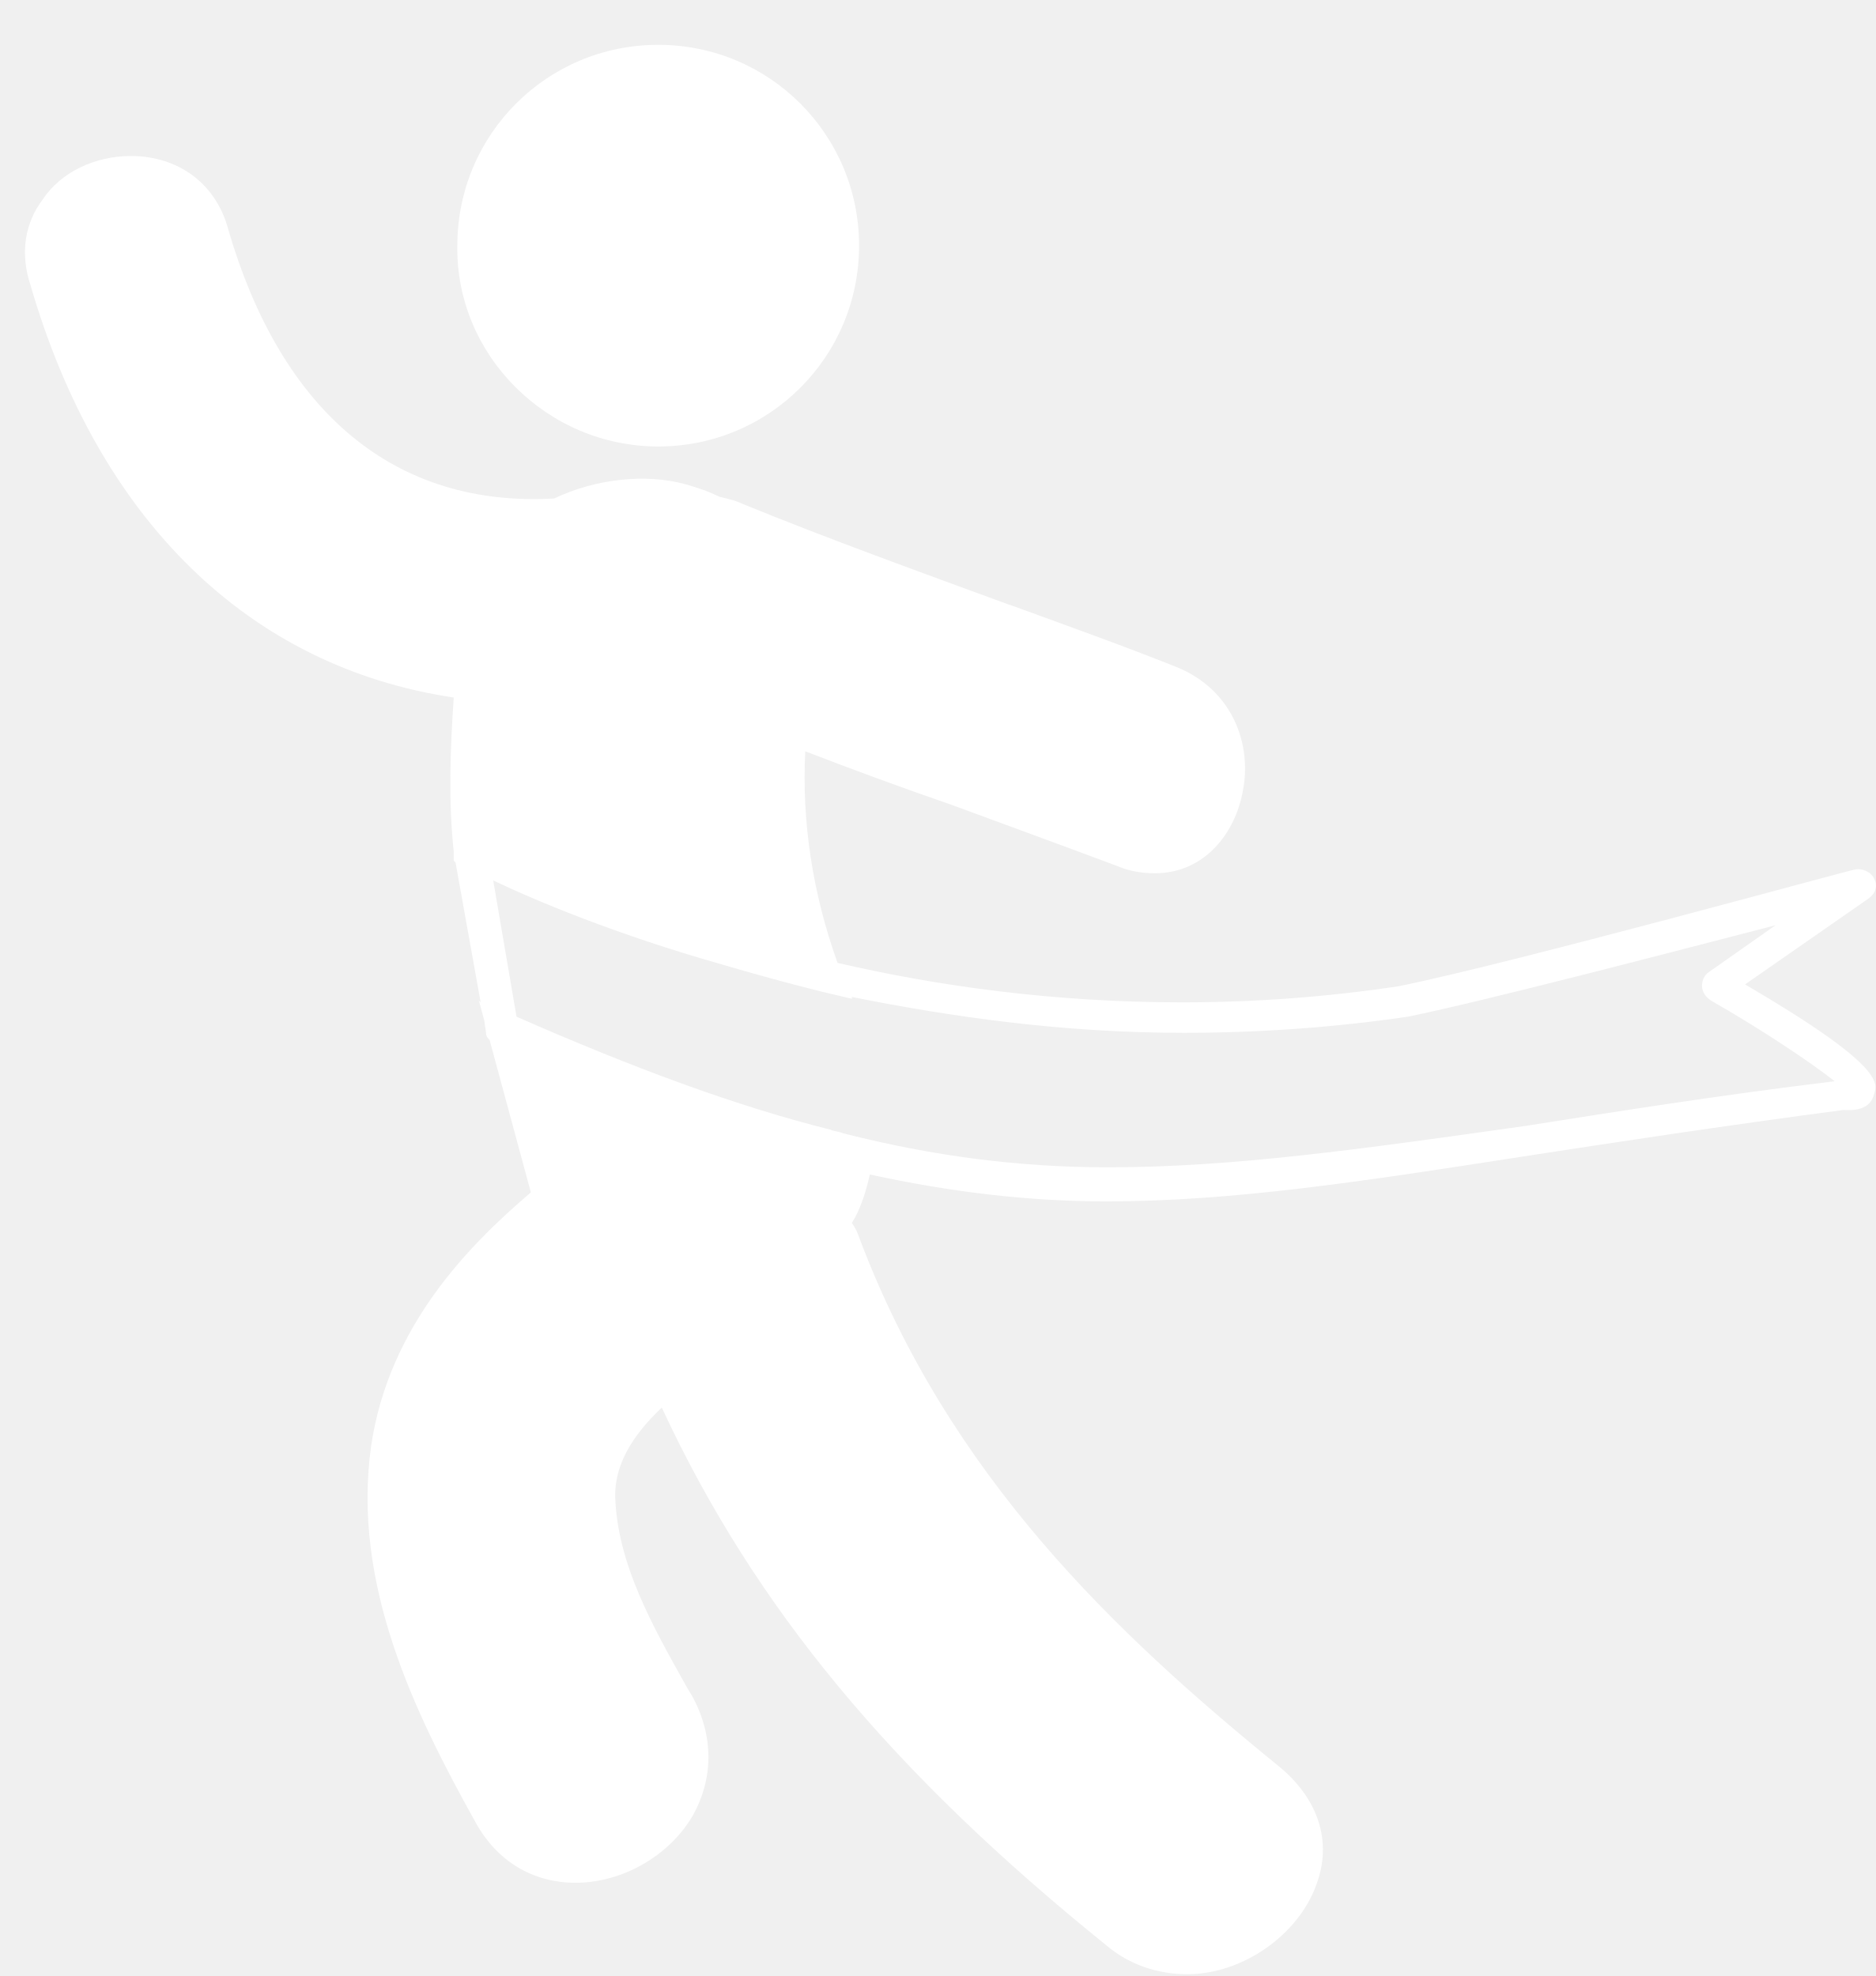
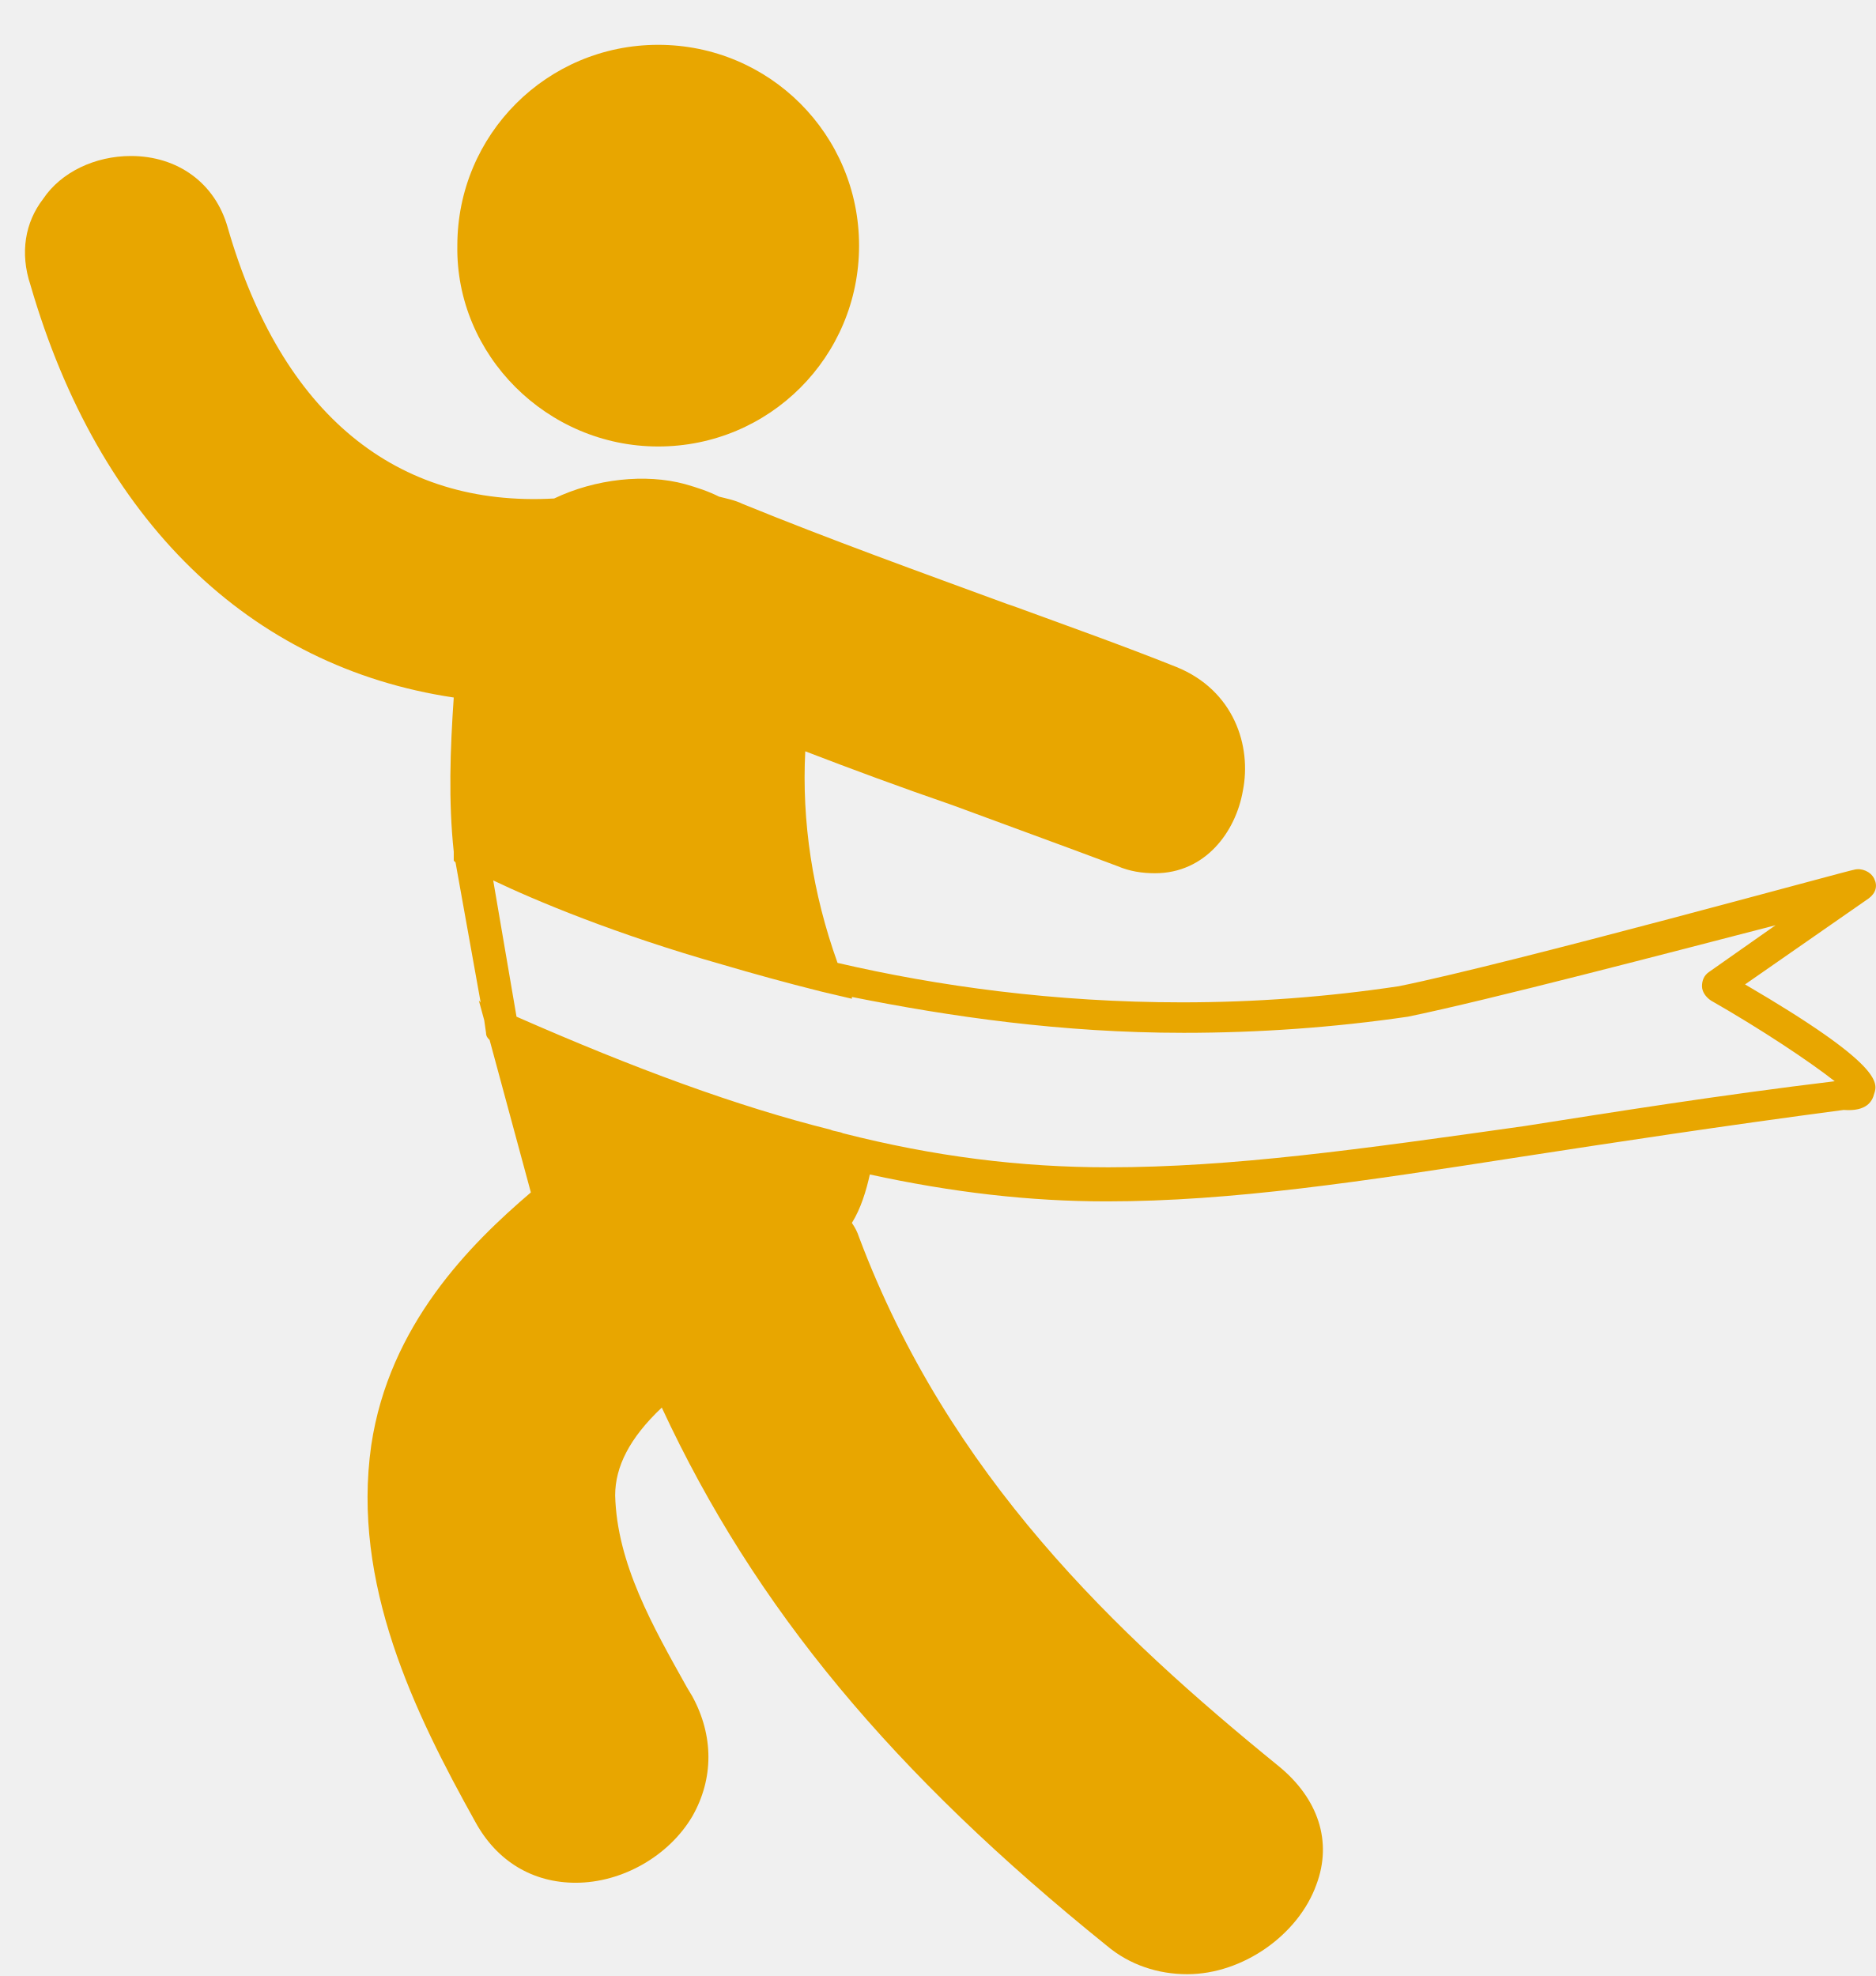
- <svg xmlns="http://www.w3.org/2000/svg" version="1.1" x="0px" y="0px" viewBox="0 0 104.6 110.2" style="enable-background:new 0 0 104.6 110.2;" xml:space="preserve">
+ <svg xmlns="http://www.w3.org/2000/svg" version="1.1" id="Warstwa_1" x="0px" y="0px" viewBox="0 0 104.6 110.2" style="enable-background:new 0 0 104.6 110.2;" xml:space="preserve">
  <style type="text/css">
- 	.st0{fill:#FFFFFF;}
+ 	.st0{fill:#E8A600;}
</style>
  <g>
-     <path class="st0" d="M36.7,24.9c6.2,0,11.2-5,11.2-11.2c0-6.2-5-11.2-11.2-11.2s-11.2,5-11.2,11.2C25.4,19.8,30.5,24.9,36.7,24.9z" />
-     <path class="st0" d="M97.3,54.9l6.9-4.8c0.4-0.3,0.5-0.7,0.3-1.1c-0.2-0.4-0.7-0.6-1.1-0.5c-0.2,0-19,5.2-25.4,6.5   c-4,0.6-8,0.9-12.1,0.9c-7.1,0-13.6-0.9-19.2-2.2c-1.4-3.9-2-7.9-1.8-11.8c2.6,1,5.3,2,8.2,3c2.7,1,6,2.2,9.2,3.4   c0.7,0.3,1.4,0.4,2.1,0.4c2.8,0,4.5-2.3,4.9-4.6c0.5-2.5-0.5-5.6-3.7-6.9c-3-1.2-6.1-2.3-9.1-3.4l-0.3-0.1   c-4.9-1.8-9.9-3.6-14.8-5.6c-0.4-0.2-0.9-0.3-1.3-0.4c-0.6-0.3-1.2-0.5-1.9-0.7c-2.2-0.6-5-0.3-7.3,0.8   c-8.8,0.5-15.2-4.7-18.2-15.1c-0.7-2.5-2.8-4-5.4-4c-2,0-3.9,0.9-4.9,2.4c-1,1.3-1.3,3-0.7,4.8C5.5,29,13.9,37.2,25.3,38.9   c-0.2,2.9-0.3,5.8,0,8.6l0,0.5l0.1,0.1l1.4,7.8l-0.1-0.1l0.3,1.1l0.1,0.7c0,0.2,0.1,0.3,0.2,0.4l2.3,8.5c-3.4,2.9-7.9,7.4-8.9,14.1   c-1.1,7.7,2.4,14.9,5.8,21c1.2,2.2,3.2,3.4,5.6,3.4c2.6,0,5.2-1.5,6.5-3.7c1.2-2.1,1.2-4.5,0-6.7l-0.3-0.5c-1.9-3.4-3.9-6.9-4-10.7   c0-1.6,0.8-3.2,2.6-4.9c5.2,11.2,12.9,20.4,24.8,30c1.3,1.1,2.9,1.6,4.5,1.6c3.1,0,6.2-2.2,7.2-5c0.9-2.4,0.1-4.8-2.1-6.6   C62.2,91.1,52.9,82.3,47.9,69c-0.1-0.3-0.2-0.5-0.4-0.8c0.5-0.8,0.8-1.8,1-2.7c4.6,1,8.9,1.5,13.2,1.5c7,0,14.2-1.1,23.2-2.5   c5.2-0.8,11.1-1.7,17.9-2.6c1.3,0.1,1.6-0.5,1.7-0.9C104.7,60.4,105,59.4,97.3,54.9z M61.8,65.1c-4.9,0-9.7-0.6-14.8-1.9   c-0.2-0.1-0.5-0.1-0.7-0.2c-5.2-1.3-10.9-3.4-17.5-6.3l-1.3-7.6c2.3,1.1,6.8,3,12.8,4.7c1.7,0.5,3.5,1,5.5,1.5l1.7,0.4l0-0.1   c5.5,1.1,11.7,2,18.5,2c4.2,0,8.4-0.3,12.5-0.9c4.4-0.9,14.7-3.6,20.5-5.1l-3.7,2.6c-0.3,0.2-0.4,0.5-0.4,0.8   c0,0.3,0.2,0.6,0.5,0.8c2.8,1.6,5.5,3.4,6.9,4.5c-6.6,0.8-12.2,1.7-17.3,2.5C75.8,64.1,68.7,65.1,61.8,65.1z" />
+     <path class="st0" d="M36.7,24.9c6.2,0,11.2-5,11.2-11.2s-5-11.2-11.2-11.2s-11.2,5-11.2,11.2C25.4,19.8,30.5,24.9,36.7,24.9z" />
+     <path class="st0" d="M97.3,54.9l6.9-4.8c0.4-0.3,0.5-0.7,0.3-1.1c-0.2-0.4-0.7-0.6-1.1-0.5c-0.2,0-19,5.2-25.4,6.5   c-4,0.6-8,0.9-12.1,0.9c-7.1,0-13.6-0.9-19.2-2.2c-1.4-3.9-2-7.9-1.8-11.8c2.6,1,5.3,2,8.2,3c2.7,1,6,2.2,9.2,3.4   c0.7,0.3,1.4,0.4,2.1,0.4c2.8,0,4.5-2.3,4.9-4.6c0.5-2.5-0.5-5.6-3.7-6.9c-3-1.2-6.1-2.3-9.1-3.4l-0.3-0.1   c-4.9-1.8-9.9-3.6-14.8-5.6c-0.4-0.2-0.9-0.3-1.3-0.4c-0.6-0.3-1.2-0.5-1.9-0.7c-2.2-0.6-5-0.3-7.3,0.8   c-8.8,0.5-15.2-4.7-18.2-15.1c-0.7-2.5-2.8-4-5.4-4c-2,0-3.9,0.9-4.9,2.4c-1,1.3-1.3,3-0.7,4.8c3.8,13.1,12.2,21.3,23.6,23   c-0.2,2.9-0.3,5.8,0,8.6V48l0.1,0.1l1.4,7.8l-0.1-0.1l0.3,1.1l0.1,0.7c0,0.2,0.1,0.3,0.2,0.4l2.3,8.5c-3.4,2.9-7.9,7.4-8.9,14.1   c-1.1,7.7,2.4,14.9,5.8,21c1.2,2.2,3.2,3.4,5.6,3.4c2.6,0,5.2-1.5,6.5-3.7c1.2-2.1,1.2-4.5,0-6.7l-0.3-0.5c-1.9-3.4-3.9-6.9-4-10.7   c0-1.6,0.8-3.2,2.6-4.9c5.2,11.2,12.9,20.4,24.8,30c1.3,1.1,2.9,1.6,4.5,1.6c3.1,0,6.2-2.2,7.2-5c0.9-2.4,0.1-4.8-2.1-6.6   C62.2,91.1,52.9,82.3,47.9,69c-0.1-0.3-0.2-0.5-0.4-0.8c0.5-0.8,0.8-1.8,1-2.7c4.6,1,8.9,1.5,13.2,1.5c7,0,14.2-1.1,23.2-2.5   c5.2-0.8,11.1-1.7,17.9-2.6c1.3,0.1,1.6-0.5,1.7-0.9C104.7,60.4,105,59.4,97.3,54.9z M61.8,65.1c-4.9,0-9.7-0.6-14.8-1.9   c-0.2-0.1-0.5-0.1-0.7-0.2c-5.2-1.3-10.9-3.4-17.5-6.3l-1.3-7.6c2.3,1.1,6.8,3,12.8,4.7c1.7,0.5,3.5,1,5.5,1.5l1.7,0.4v-0.1   c5.5,1.1,11.7,2,18.5,2c4.2,0,8.4-0.3,12.5-0.9c4.4-0.9,14.7-3.6,20.5-5.1l-3.7,2.6c-0.3,0.2-0.4,0.5-0.4,0.8s0.2,0.6,0.5,0.8   c2.8,1.6,5.5,3.4,6.9,4.5C95.7,61.1,90.1,62,85,62.8C75.8,64.1,68.7,65.1,61.8,65.1z" />
  </g>
</svg>
